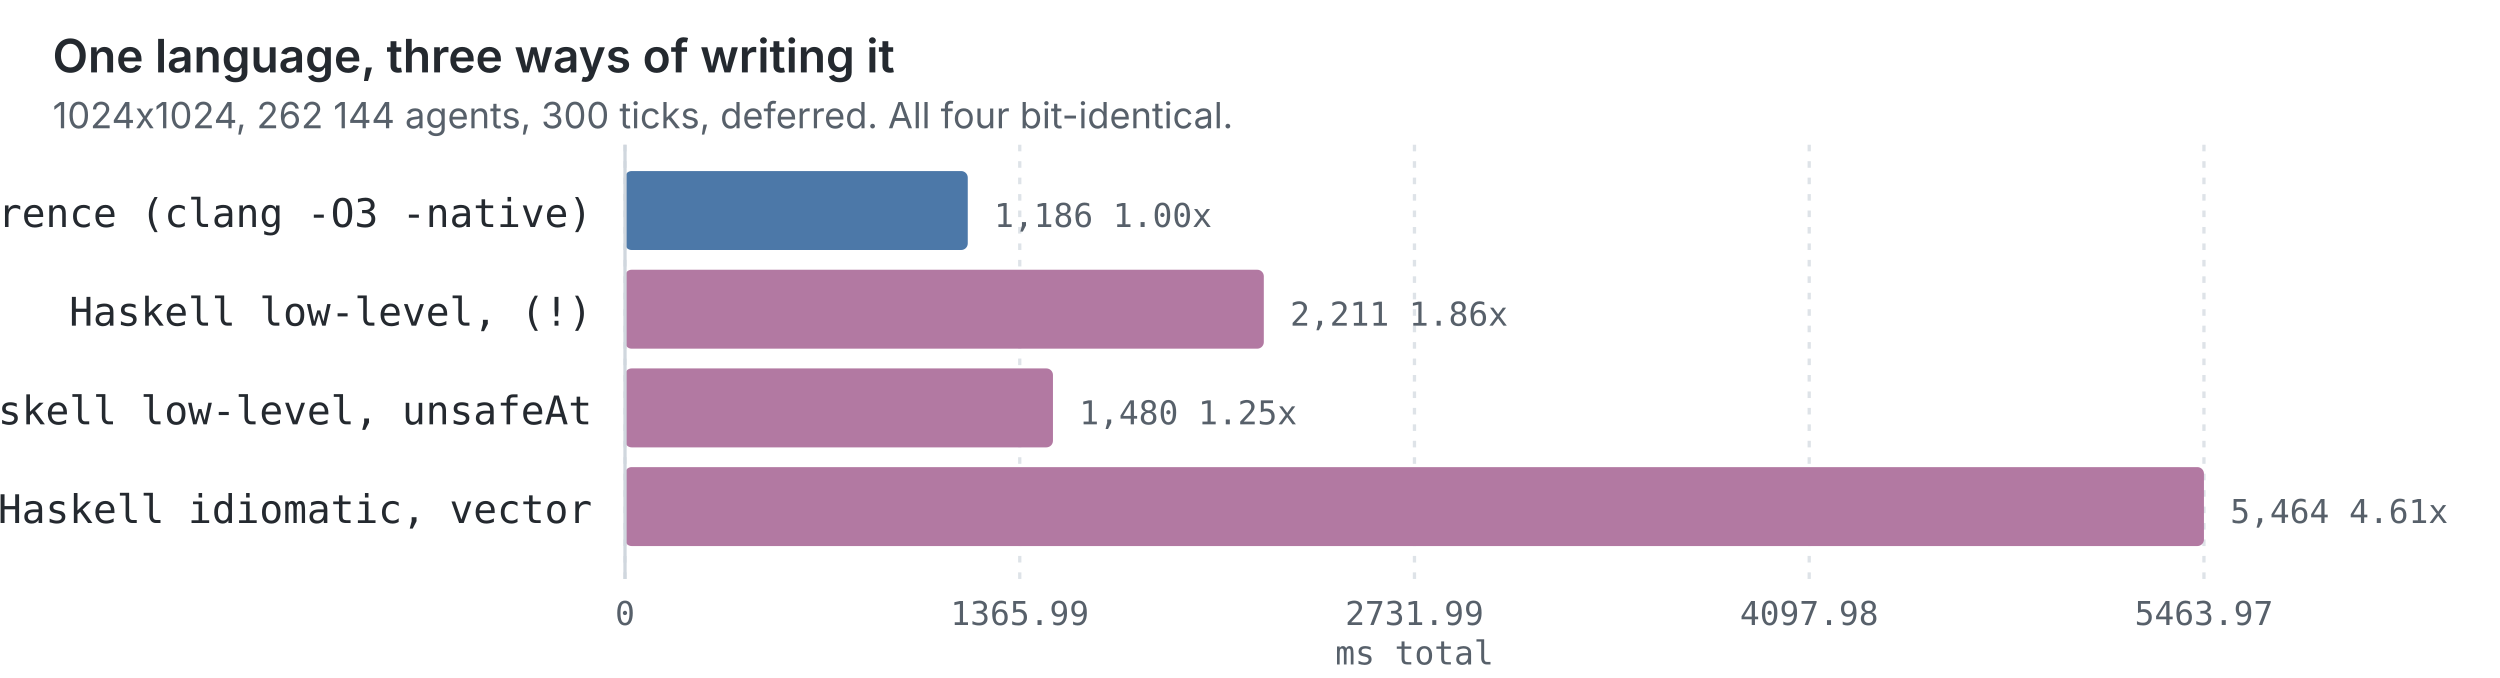
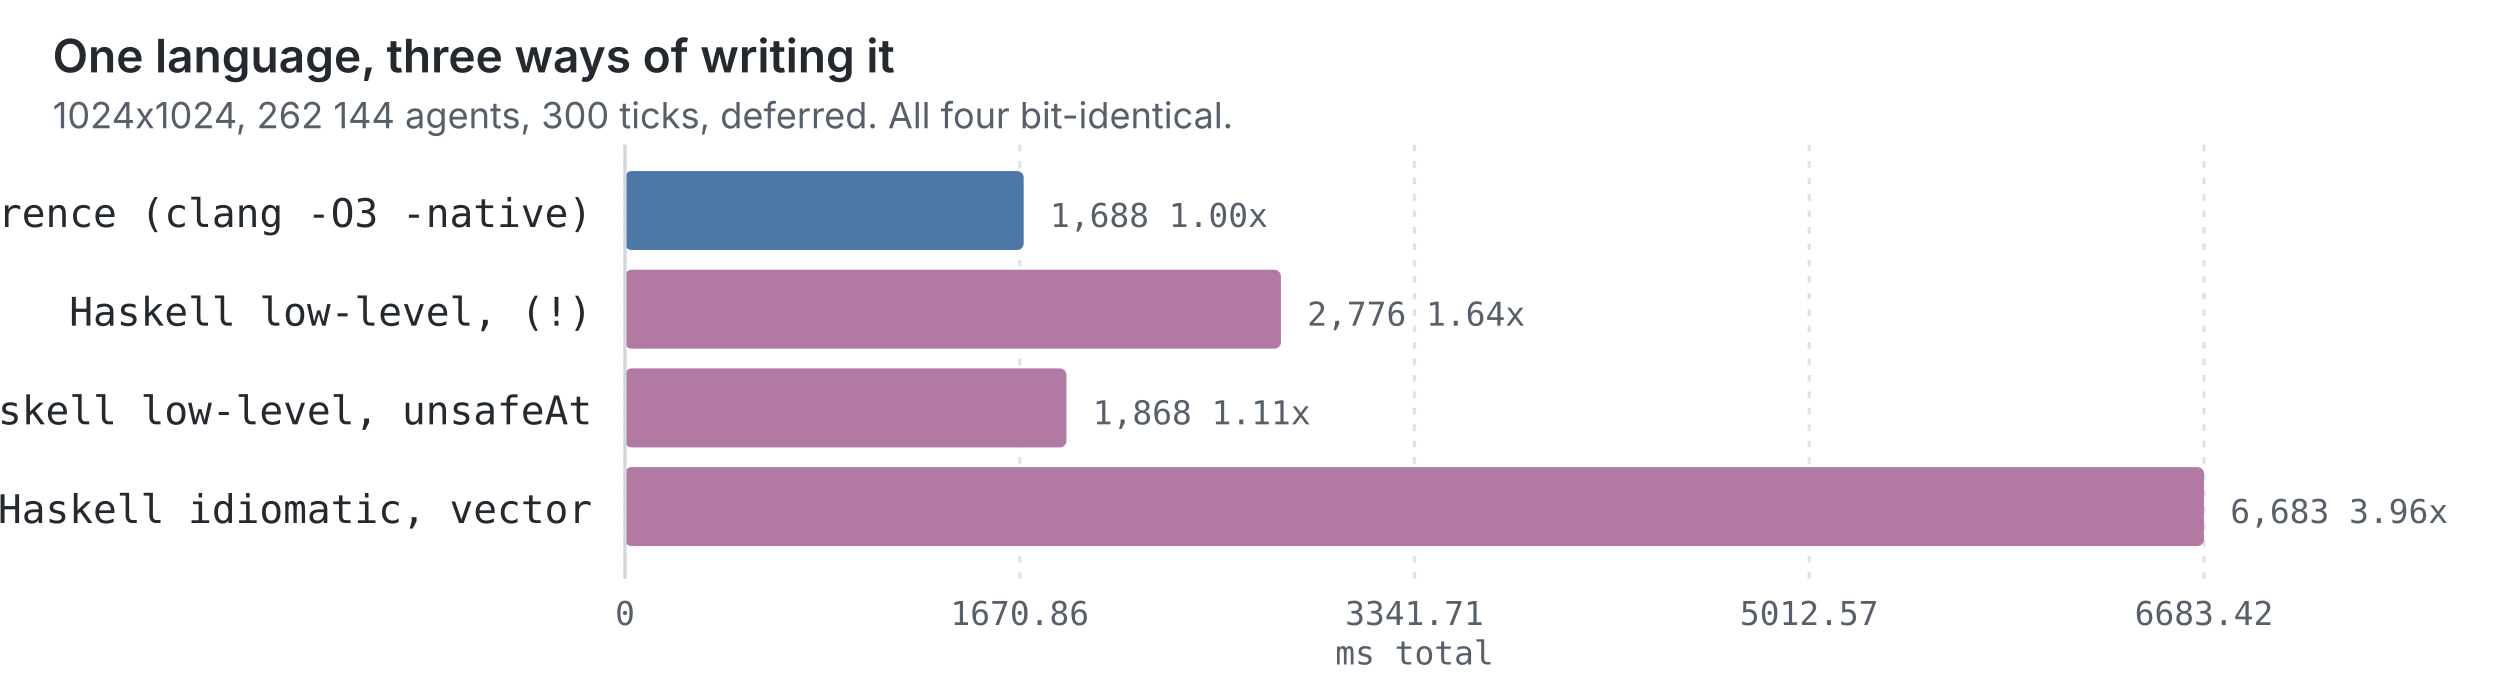
<svg xmlns="http://www.w3.org/2000/svg" viewBox="0 0 760 206" width="760" height="206" role="img" aria-label="One language, three ways of writing it">
  <style>
    .bg    { fill: none; }
    .lbl   { fill: #24292f; font: 12px ui-monospace, "SF Mono", Menlo, monospace; }
    .lbl-s { fill: #57606a; font: 10px ui-monospace, "SF Mono", Menlo, monospace; }
    .ttl   { fill: #24292f; font: 600 14px -apple-system, "Segoe UI", sans-serif; }
    .sub   { fill: #57606a; font: 11px -apple-system, "Segoe UI", sans-serif; }
    .axis  { stroke: #d0d7de; stroke-width: 1; }
    .grid  { stroke: #d0d7de; stroke-width: 1; stroke-dasharray: 2 3; opacity: .7; }
    @media (prefers-color-scheme: dark) {
      .lbl   { fill: #e6edf3; }
      .lbl-s { fill: #9198a1; }
      .ttl   { fill: #e6edf3; }
      .sub   { fill: #9198a1; }
      .axis  { stroke: #3d444d; }
      .grid  { stroke: #3d444d; }
    }
  </style>
  <text x="16" y="22" class="ttl">One language, three ways of writing it</text>
  <text x="16" y="39" class="sub">1024x1024, 262 144 agents, 300 ticks, deferred. All four bit-identical.</text>
  <line x1="190.0" y1="44" x2="190.0" y2="176" class="grid" />
  <text x="190.0" y="190" class="lbl-s" text-anchor="middle">0</text>
  <line x1="310.0" y1="44" x2="310.0" y2="176" class="grid" />
-   <text x="310.0" y="190" class="lbl-s" text-anchor="middle">1365.99</text>
+   <text x="310.0" y="190" class="lbl-s" text-anchor="middle">1670.86</text>
  <line x1="430.0" y1="44" x2="430.0" y2="176" class="grid" />
-   <text x="430.0" y="190" class="lbl-s" text-anchor="middle">2731.99</text>
+   <text x="430.0" y="190" class="lbl-s" text-anchor="middle">3341.71</text>
  <line x1="550.0" y1="44" x2="550.0" y2="176" class="grid" />
-   <text x="550.0" y="190" class="lbl-s" text-anchor="middle">4097.98</text>
+   <text x="550.0" y="190" class="lbl-s" text-anchor="middle">5012.57</text>
  <line x1="670.0" y1="44" x2="670.0" y2="176" class="grid" />
-   <text x="670.0" y="190" class="lbl-s" text-anchor="middle">5463.97</text>
+   <text x="670.0" y="190" class="lbl-s" text-anchor="middle">6683.42</text>
  <text x="430" y="202" class="lbl-s" text-anchor="middle">ms total</text>
  <text x="180" y="69" class="lbl" text-anchor="end">C reference (clang -O3 -native)</text>
-   <rect x="190" y="52" width="104.2" height="24" rx="2" fill="#4c78a8" />
-   <text x="302.2" y="69" class="lbl-s">1,186  1.00x</text>
+   <rect x="190" y="52" width="121.2" height="24" rx="2" fill="#4c78a8" />
+   <text x="319.2" y="69" class="lbl-s">1,688  1.00x</text>
  <text x="180" y="99" class="lbl" text-anchor="end">Haskell low-level, (!)</text>
-   <rect x="190" y="82" width="194.2" height="24" rx="2" fill="#b279a2" />
-   <text x="392.2" y="99" class="lbl-s">2,211  1.86x</text>
+   <rect x="190" y="82" width="199.4" height="24" rx="2" fill="#b279a2" />
+   <text x="397.4" y="99" class="lbl-s">2,776  1.64x</text>
  <text x="180" y="129" class="lbl" text-anchor="end">Haskell low-level, unsafeAt</text>
-   <rect x="190" y="112" width="130.1" height="24" rx="2" fill="#b279a2" />
-   <text x="328.1" y="129" class="lbl-s">1,480  1.25x</text>
+   <rect x="190" y="112" width="134.2" height="24" rx="2" fill="#b279a2" />
+   <text x="332.2" y="129" class="lbl-s">1,868  1.11x</text>
  <text x="180" y="159" class="lbl" text-anchor="end">Haskell idiomatic, vector</text>
  <rect x="190" y="142" width="480.0" height="24" rx="2" fill="#b279a2" />
-   <text x="678.0" y="159" class="lbl-s">5,464  4.61x</text>
+   <text x="678.0" y="159" class="lbl-s">6,683  3.96x</text>
  <line x1="190" y1="44" x2="190" y2="176" class="axis" />
</svg>
